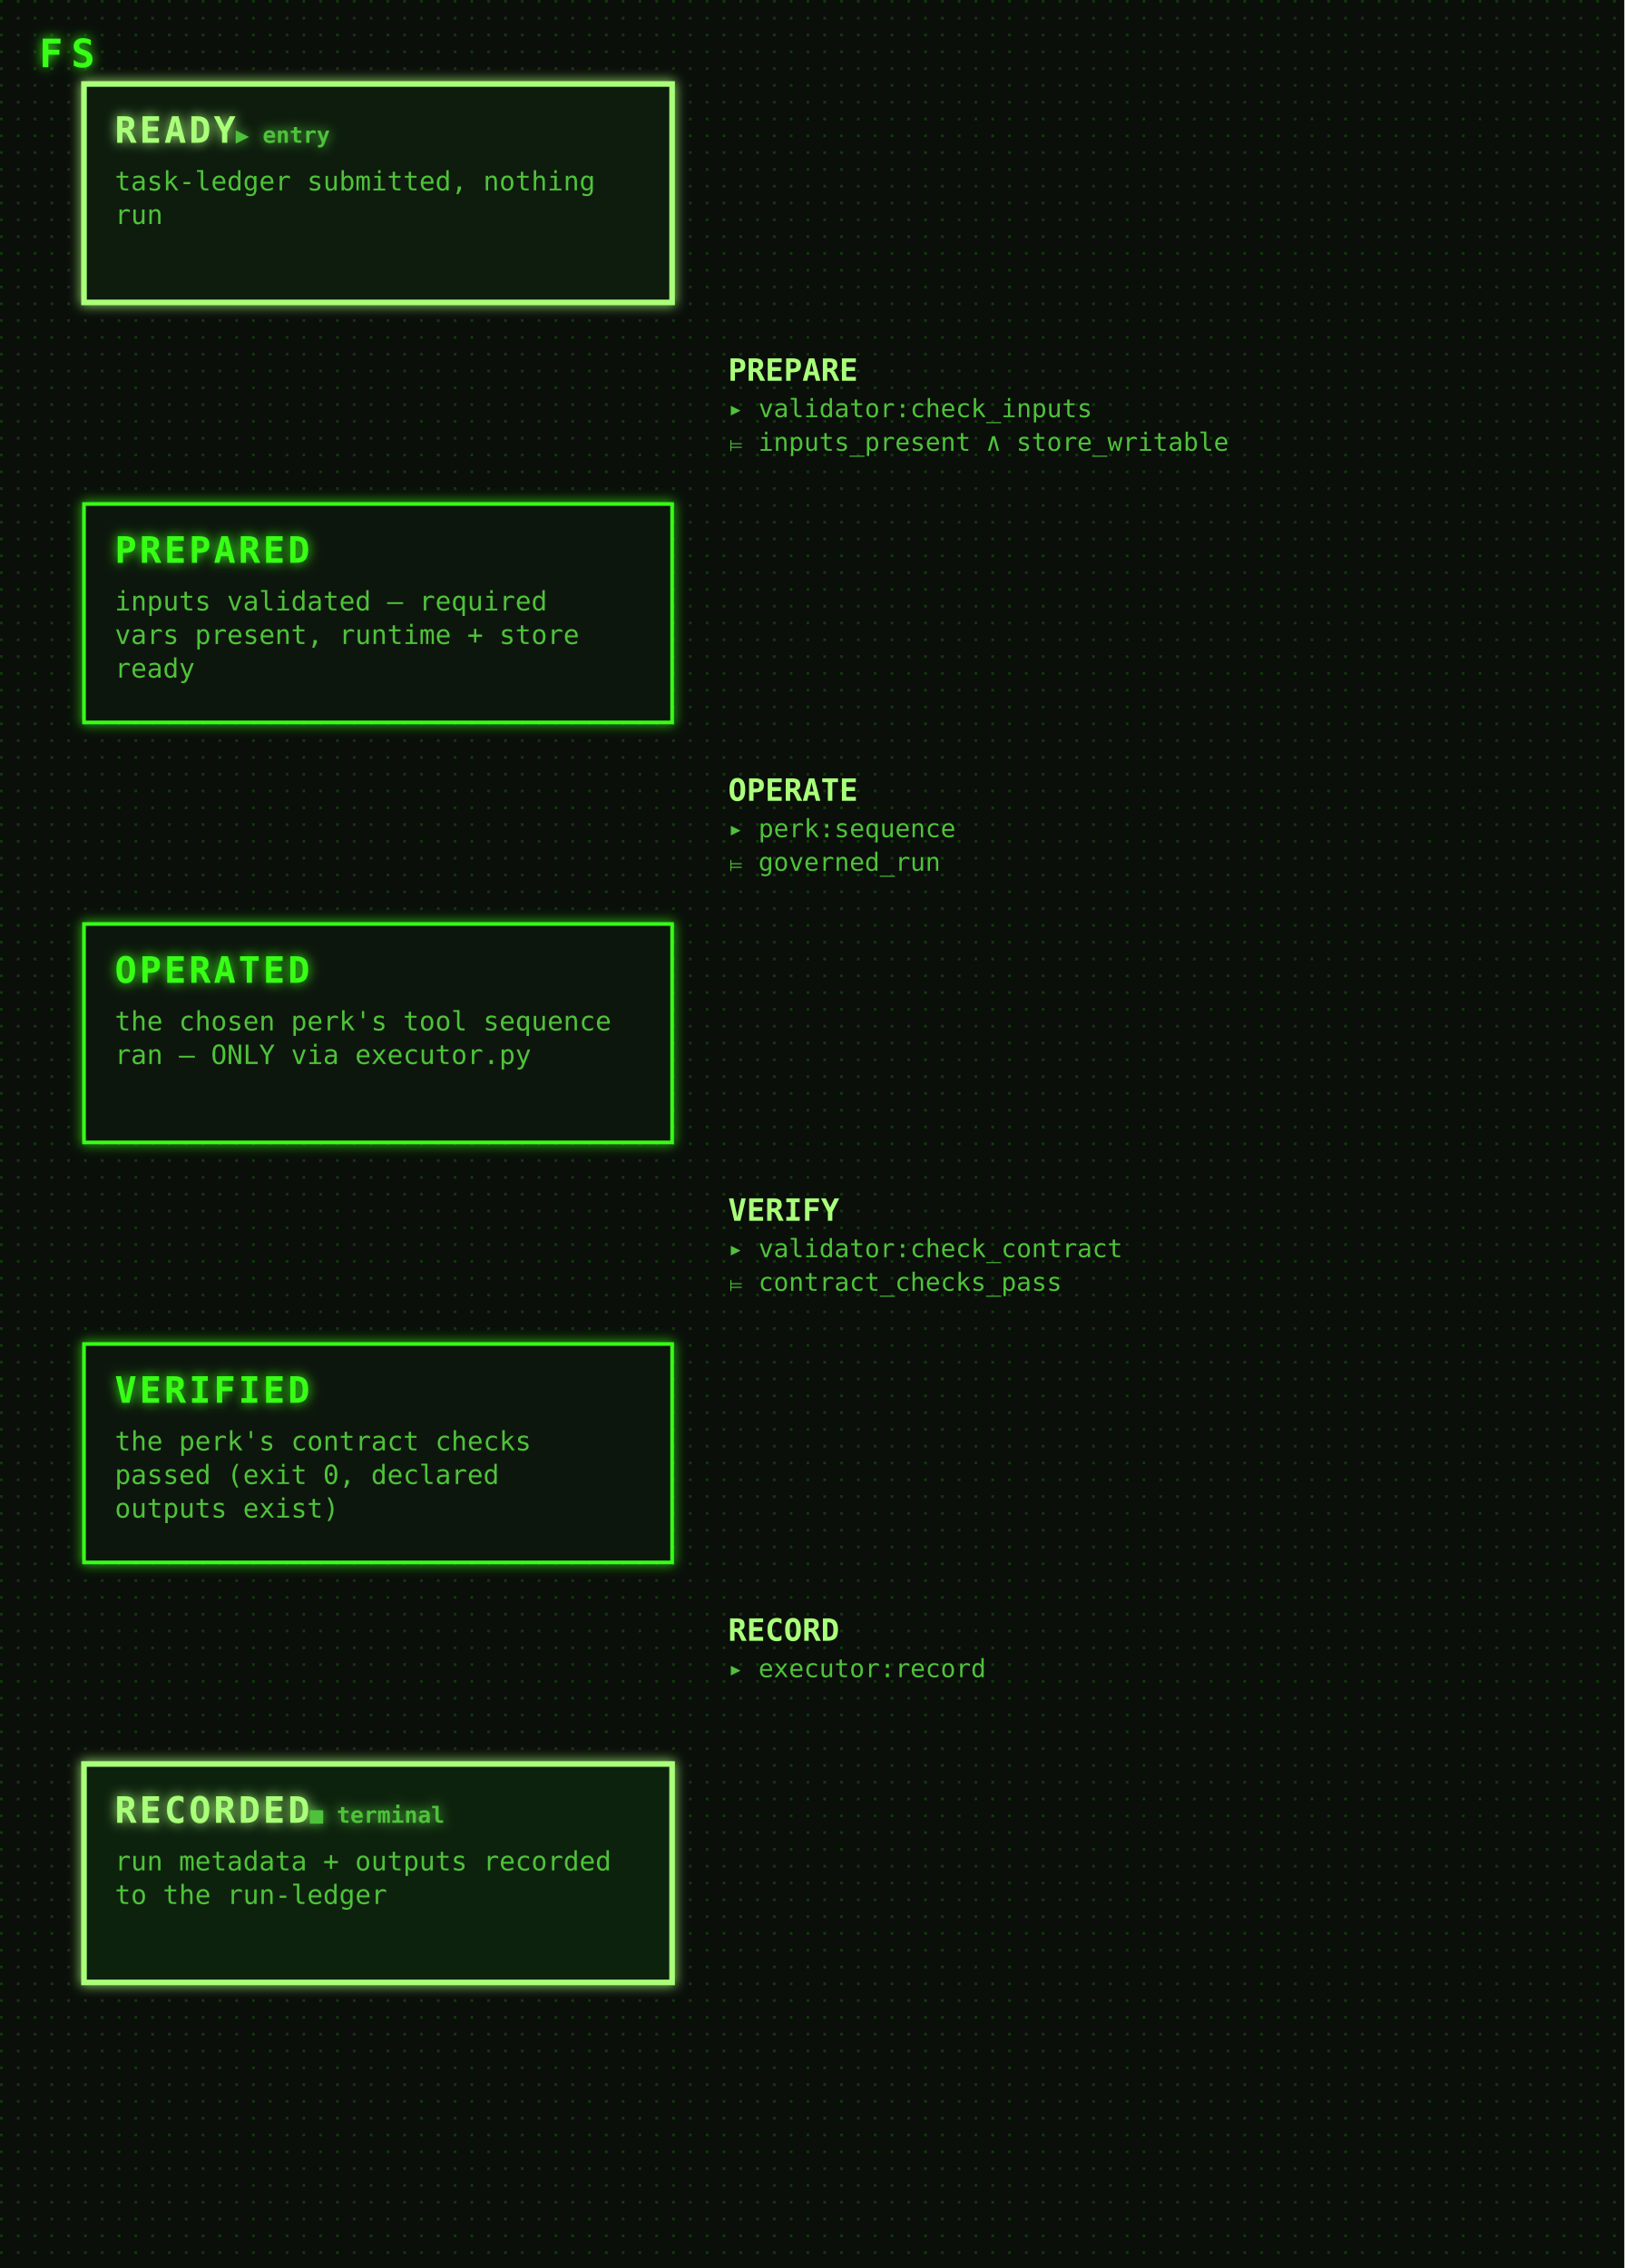
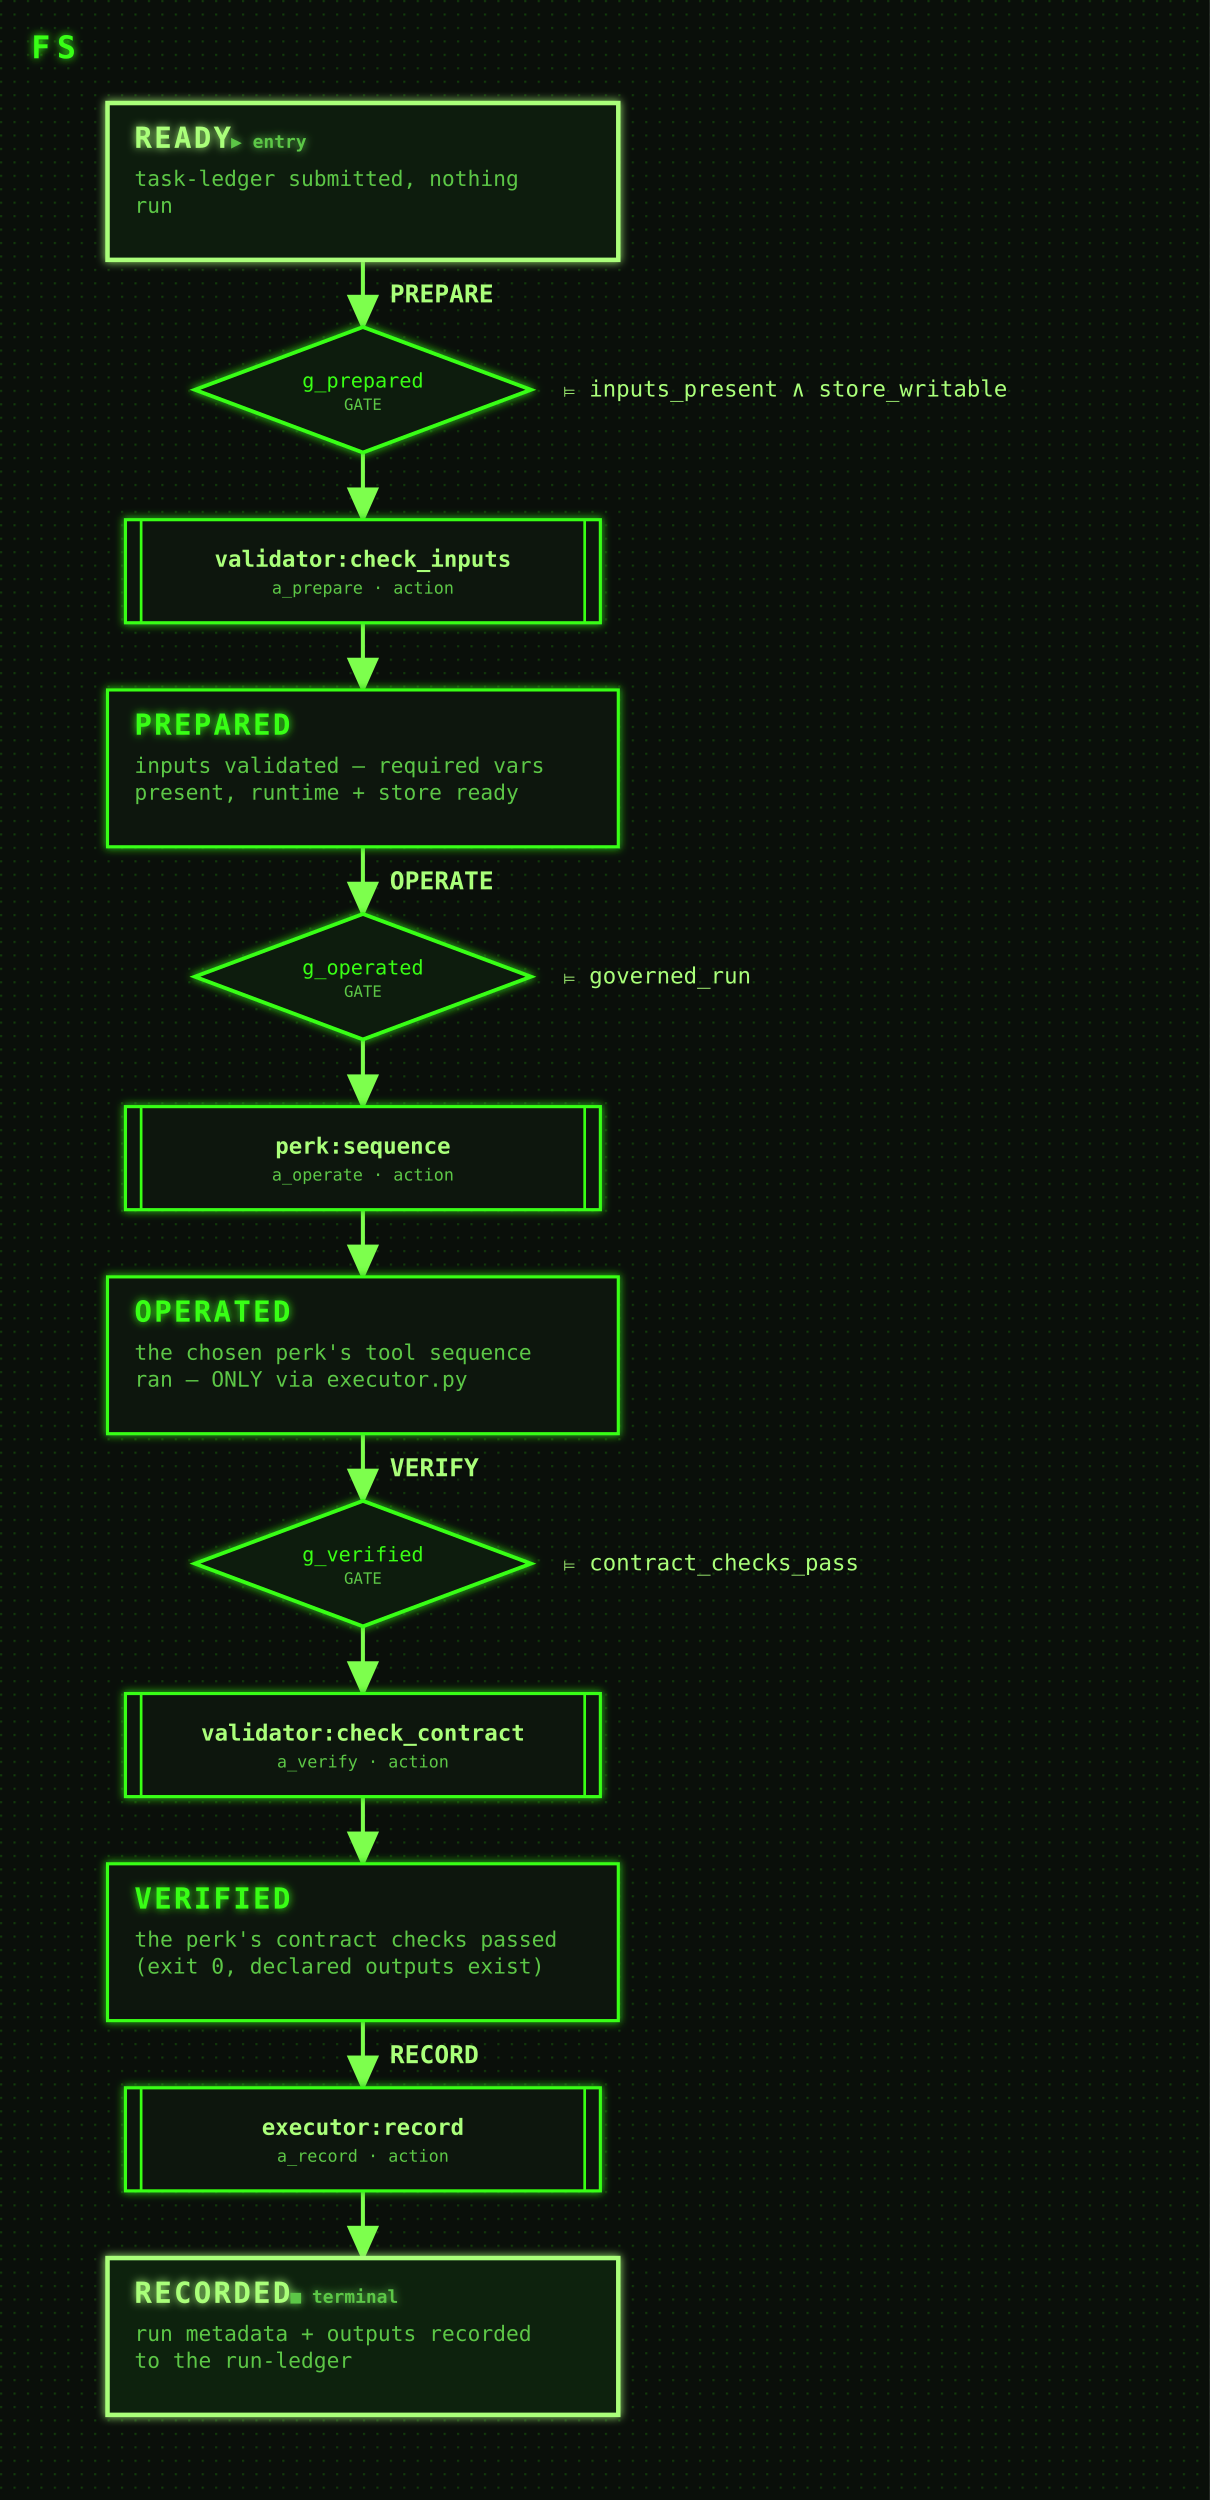
- <svg xmlns="http://www.w3.org/2000/svg" width="580" height="810" viewBox="0 0 580 810" font-family="ui-monospace,Menlo,Consolas,monospace">
+ <svg xmlns="http://www.w3.org/2000/svg" width="540" height="1116" viewBox="0 0 540 1116" font-family="ui-monospace,Menlo,Consolas,monospace">
  <defs>
-     <filter id="glow" x="-60%" y="-60%" width="220%" height="220%">
-       <feGaussianBlur stdDeviation="2" result="b" />
+     <filter id="glow" x="-80%" y="-80%" width="260%" height="260%">
+       <feGaussianBlur stdDeviation="1.8" result="b" />
      <feMerge>
        <feMergeNode in="b" />
        <feMergeNode in="SourceGraphic" />
      </feMerge>
    </filter>
    <pattern id="px" width="6" height="6" patternUnits="userSpaceOnUse">
      <rect width="6" height="6" fill="#0a0f0a" />
      <rect width="1" height="1" fill="#39ff14" fill-opacity="0.16" />
    </pattern>
-     <marker id="arr" markerWidth="9" markerHeight="9" refX="7" refY="3" orient="auto">
-       <path d="M0,0 L7,3 L0,6 z" fill="#39ff14" />
+     <marker id="arr" markerWidth="10" markerHeight="10" refX="8" refY="4" orient="auto">
+       <path d="M0,0 L9,4 L0,8 z" fill="#7dff4d" />
    </marker>
  </defs>
-   <rect width="580" height="810" fill="#0a0f0a" />
-   <rect width="580" height="810" fill="url(#px)" />
-   <text x="14" y="24" font-size="14" font-weight="700" letter-spacing="3" fill="#39ff14" filter="url(#glow)">FS</text>
-   <path d="M135.0,108 L135.0,180" fill="none" stroke="#39ff14" stroke-width="1.6" marker-end="url(#arr)" filter="url(#glow)" opacity="0.92" />
-   <text x="260" y="136" font-size="11" font-weight="700" fill="#aaff7a">PREPARE</text>
-   <text x="260" y="149" font-size="9" fill="#4fc23a">▸ validator:check_inputs</text>
-   <text x="260" y="161" font-size="9" fill="#4fc23a">⊨ inputs_present ∧ store_writable</text>
-   <path d="M135.0,258 L135.0,330" fill="none" stroke="#39ff14" stroke-width="1.6" marker-end="url(#arr)" filter="url(#glow)" opacity="0.92" />
-   <text x="260" y="286" font-size="11" font-weight="700" fill="#aaff7a">OPERATE</text>
-   <text x="260" y="299" font-size="9" fill="#4fc23a">▸ perk:sequence</text>
-   <text x="260" y="311" font-size="9" fill="#4fc23a">⊨ governed_run</text>
-   <path d="M135.0,408 L135.0,480" fill="none" stroke="#39ff14" stroke-width="1.6" marker-end="url(#arr)" filter="url(#glow)" opacity="0.92" />
-   <text x="260" y="436" font-size="11" font-weight="700" fill="#aaff7a">VERIFY</text>
-   <text x="260" y="449" font-size="9" fill="#4fc23a">▸ validator:check_contract</text>
-   <text x="260" y="461" font-size="9" fill="#4fc23a">⊨ contract_checks_pass</text>
-   <path d="M135.0,558 L135.0,630" fill="none" stroke="#39ff14" stroke-width="1.6" marker-end="url(#arr)" filter="url(#glow)" opacity="0.92" />
-   <text x="260" y="586" font-size="11" font-weight="700" fill="#aaff7a">RECORD</text>
-   <text x="260" y="599" font-size="9" fill="#4fc23a">▸ executor:record</text>
-   <rect x="30" y="30" width="210" height="78" fill="#0e1d0d" stroke="#aaff7a" stroke-width="2" filter="url(#glow)" />
-   <text x="41" y="51" font-size="13" font-weight="700" letter-spacing="1" fill="#aaff7a" filter="url(#glow)">READY<tspan font-size="8" letter-spacing="0" fill="#4fc23a">  ▶ entry</tspan>
+   <rect width="540" height="1116" fill="#0a0f0a" />
+   <rect width="540" height="1116" fill="url(#px)" />
+   <text x="14" y="26" font-size="14" font-weight="700" letter-spacing="3" fill="#39ff14" filter="url(#glow)">FS</text>
+   <line x1="162.0" y1="116" x2="162.0" y2="146" stroke="#39ff14" stroke-width="5" opacity="0.22" filter="url(#glow)" />
+   <line x1="162.0" y1="116" x2="162.0" y2="146" stroke="#7dff4d" stroke-width="1.8" marker-end="url(#arr)" />
+   <text x="174" y="135" font-size="11" font-weight="700" fill="#aaff7a">PREPARE</text>
+   <line x1="162.0" y1="202" x2="162.0" y2="232" stroke="#39ff14" stroke-width="5" opacity="0.22" filter="url(#glow)" />
+   <line x1="162.0" y1="202" x2="162.0" y2="232" stroke="#7dff4d" stroke-width="1.8" marker-end="url(#arr)" />
+   <line x1="162.0" y1="278" x2="162.0" y2="308" stroke="#39ff14" stroke-width="5" opacity="0.22" filter="url(#glow)" />
+   <line x1="162.0" y1="278" x2="162.0" y2="308" stroke="#7dff4d" stroke-width="1.8" marker-end="url(#arr)" />
+   <line x1="162.0" y1="378" x2="162.0" y2="408" stroke="#39ff14" stroke-width="5" opacity="0.22" filter="url(#glow)" />
+   <line x1="162.0" y1="378" x2="162.0" y2="408" stroke="#7dff4d" stroke-width="1.8" marker-end="url(#arr)" />
+   <text x="174" y="397" font-size="11" font-weight="700" fill="#aaff7a">OPERATE</text>
+   <line x1="162.0" y1="464" x2="162.0" y2="494" stroke="#39ff14" stroke-width="5" opacity="0.22" filter="url(#glow)" />
+   <line x1="162.0" y1="464" x2="162.0" y2="494" stroke="#7dff4d" stroke-width="1.8" marker-end="url(#arr)" />
+   <line x1="162.0" y1="540" x2="162.0" y2="570" stroke="#39ff14" stroke-width="5" opacity="0.22" filter="url(#glow)" />
+   <line x1="162.0" y1="540" x2="162.0" y2="570" stroke="#7dff4d" stroke-width="1.8" marker-end="url(#arr)" />
+   <line x1="162.0" y1="640" x2="162.0" y2="670" stroke="#39ff14" stroke-width="5" opacity="0.22" filter="url(#glow)" />
+   <line x1="162.0" y1="640" x2="162.0" y2="670" stroke="#7dff4d" stroke-width="1.8" marker-end="url(#arr)" />
+   <text x="174" y="659" font-size="11" font-weight="700" fill="#aaff7a">VERIFY</text>
+   <line x1="162.0" y1="726" x2="162.0" y2="756" stroke="#39ff14" stroke-width="5" opacity="0.22" filter="url(#glow)" />
+   <line x1="162.0" y1="726" x2="162.0" y2="756" stroke="#7dff4d" stroke-width="1.8" marker-end="url(#arr)" />
+   <line x1="162.0" y1="802" x2="162.0" y2="832" stroke="#39ff14" stroke-width="5" opacity="0.22" filter="url(#glow)" />
+   <line x1="162.0" y1="802" x2="162.0" y2="832" stroke="#7dff4d" stroke-width="1.8" marker-end="url(#arr)" />
+   <line x1="162.0" y1="902" x2="162.0" y2="932" stroke="#39ff14" stroke-width="5" opacity="0.22" filter="url(#glow)" />
+   <line x1="162.0" y1="902" x2="162.0" y2="932" stroke="#7dff4d" stroke-width="1.8" marker-end="url(#arr)" />
+   <text x="174" y="921" font-size="11" font-weight="700" fill="#aaff7a">RECORD</text>
+   <line x1="162.0" y1="978" x2="162.0" y2="1008" stroke="#39ff14" stroke-width="5" opacity="0.22" filter="url(#glow)" />
+   <line x1="162.0" y1="978" x2="162.0" y2="1008" stroke="#7dff4d" stroke-width="1.8" marker-end="url(#arr)" />
+   <rect x="48.0" y="46" width="228" height="70" fill="#0e1d0d" stroke="#aaff7a" stroke-width="2" filter="url(#glow)" />
+   <text x="60.0" y="66" font-size="13" font-weight="700" letter-spacing="1" fill="#aaff7a" filter="url(#glow)">READY<tspan font-size="8" letter-spacing="0" fill="#5cc746">  ▶ entry</tspan>
  </text>
-   <text x="41" y="68" font-size="9.5" fill="#4fc23a">task-ledger submitted, nothing</text>
-   <text x="41" y="80" font-size="9.5" fill="#4fc23a">run</text>
-   <rect x="30" y="180" width="210" height="78" fill="#0b140a" stroke="#39ff14" stroke-width="1.3" filter="url(#glow)" />
-   <text x="41" y="201" font-size="13" font-weight="700" letter-spacing="1" fill="#39ff14" filter="url(#glow)">PREPARED<tspan font-size="8" letter-spacing="0" fill="#4fc23a" />
+   <text x="60.0" y="83" font-size="9.5" fill="#5cc746">task-ledger submitted, nothing</text>
+   <text x="60.0" y="95" font-size="9.5" fill="#5cc746">run</text>
+   <polygon points="162.0,146 237.0,174.0 162.0,202 87.0,174.0" fill="#0c1a0c" stroke="#39ff14" stroke-width="1.7" filter="url(#glow)" />
+   <text x="162" y="173" font-size="9" text-anchor="middle" fill="#39ff14">g_prepared</text>
+   <text x="162" y="183" font-size="7" text-anchor="middle" fill="#5cc746">GATE</text>
+   <text x="251" y="177" font-size="10" fill="#aaff7a">⊨ inputs_present ∧ store_writable</text>
+   <rect x="56.0" y="232" width="212" height="46" fill="#0a1609" stroke="#39ff14" stroke-width="1.4" filter="url(#glow)" />
+   <line x1="63.0" y1="232" x2="63.0" y2="278" stroke="#39ff14" stroke-width="1.2" />
+   <line x1="261.0" y1="232" x2="261.0" y2="278" stroke="#39ff14" stroke-width="1.2" />
+   <text x="162" y="253" font-size="10" font-weight="600" text-anchor="middle" fill="#aaff7a">validator:check_inputs</text>
+   <text x="162" y="265" font-size="7.5" text-anchor="middle" fill="#5cc746">a_prepare · action</text>
+   <rect x="48.0" y="308" width="228" height="70" fill="#0b140a" stroke="#39ff14" stroke-width="1.4" filter="url(#glow)" />
+   <text x="60.0" y="328" font-size="13" font-weight="700" letter-spacing="1" fill="#39ff14" filter="url(#glow)">PREPARED<tspan font-size="8" letter-spacing="0" fill="#5cc746" />
  </text>
-   <text x="41" y="218" font-size="9.5" fill="#4fc23a">inputs validated — required</text>
-   <text x="41" y="230" font-size="9.5" fill="#4fc23a">vars present, runtime + store</text>
-   <text x="41" y="242" font-size="9.5" fill="#4fc23a">ready</text>
-   <rect x="30" y="330" width="210" height="78" fill="#0b140a" stroke="#39ff14" stroke-width="1.3" filter="url(#glow)" />
-   <text x="41" y="351" font-size="13" font-weight="700" letter-spacing="1" fill="#39ff14" filter="url(#glow)">OPERATED<tspan font-size="8" letter-spacing="0" fill="#4fc23a" />
+   <text x="60.0" y="345" font-size="9.5" fill="#5cc746">inputs validated — required vars</text>
+   <text x="60.0" y="357" font-size="9.5" fill="#5cc746">present, runtime + store ready</text>
+   <polygon points="162.0,408 237.0,436.0 162.0,464 87.0,436.0" fill="#0c1a0c" stroke="#39ff14" stroke-width="1.7" filter="url(#glow)" />
+   <text x="162" y="435" font-size="9" text-anchor="middle" fill="#39ff14">g_operated</text>
+   <text x="162" y="445" font-size="7" text-anchor="middle" fill="#5cc746">GATE</text>
+   <text x="251" y="439" font-size="10" fill="#aaff7a">⊨ governed_run</text>
+   <rect x="56.0" y="494" width="212" height="46" fill="#0a1609" stroke="#39ff14" stroke-width="1.4" filter="url(#glow)" />
+   <line x1="63.0" y1="494" x2="63.0" y2="540" stroke="#39ff14" stroke-width="1.2" />
+   <line x1="261.0" y1="494" x2="261.0" y2="540" stroke="#39ff14" stroke-width="1.2" />
+   <text x="162" y="515" font-size="10" font-weight="600" text-anchor="middle" fill="#aaff7a">perk:sequence</text>
+   <text x="162" y="527" font-size="7.5" text-anchor="middle" fill="#5cc746">a_operate · action</text>
+   <rect x="48.0" y="570" width="228" height="70" fill="#0b140a" stroke="#39ff14" stroke-width="1.4" filter="url(#glow)" />
+   <text x="60.0" y="590" font-size="13" font-weight="700" letter-spacing="1" fill="#39ff14" filter="url(#glow)">OPERATED<tspan font-size="8" letter-spacing="0" fill="#5cc746" />
  </text>
-   <text x="41" y="368" font-size="9.5" fill="#4fc23a">the chosen perk's tool sequence</text>
-   <text x="41" y="380" font-size="9.5" fill="#4fc23a">ran — ONLY via executor.py</text>
-   <rect x="30" y="480" width="210" height="78" fill="#0b140a" stroke="#39ff14" stroke-width="1.3" filter="url(#glow)" />
-   <text x="41" y="501" font-size="13" font-weight="700" letter-spacing="1" fill="#39ff14" filter="url(#glow)">VERIFIED<tspan font-size="8" letter-spacing="0" fill="#4fc23a" />
+   <text x="60.0" y="607" font-size="9.5" fill="#5cc746">the chosen perk's tool sequence</text>
+   <text x="60.0" y="619" font-size="9.5" fill="#5cc746">ran — ONLY via executor.py</text>
+   <polygon points="162.0,670 237.0,698.0 162.0,726 87.0,698.0" fill="#0c1a0c" stroke="#39ff14" stroke-width="1.7" filter="url(#glow)" />
+   <text x="162" y="697" font-size="9" text-anchor="middle" fill="#39ff14">g_verified</text>
+   <text x="162" y="707" font-size="7" text-anchor="middle" fill="#5cc746">GATE</text>
+   <text x="251" y="701" font-size="10" fill="#aaff7a">⊨ contract_checks_pass</text>
+   <rect x="56.0" y="756" width="212" height="46" fill="#0a1609" stroke="#39ff14" stroke-width="1.4" filter="url(#glow)" />
+   <line x1="63.0" y1="756" x2="63.0" y2="802" stroke="#39ff14" stroke-width="1.2" />
+   <line x1="261.0" y1="756" x2="261.0" y2="802" stroke="#39ff14" stroke-width="1.2" />
+   <text x="162" y="777" font-size="10" font-weight="600" text-anchor="middle" fill="#aaff7a">validator:check_contract</text>
+   <text x="162" y="789" font-size="7.5" text-anchor="middle" fill="#5cc746">a_verify · action</text>
+   <rect x="48.0" y="832" width="228" height="70" fill="#0b140a" stroke="#39ff14" stroke-width="1.4" filter="url(#glow)" />
+   <text x="60.0" y="852" font-size="13" font-weight="700" letter-spacing="1" fill="#39ff14" filter="url(#glow)">VERIFIED<tspan font-size="8" letter-spacing="0" fill="#5cc746" />
  </text>
-   <text x="41" y="518" font-size="9.5" fill="#4fc23a">the perk's contract checks</text>
-   <text x="41" y="530" font-size="9.5" fill="#4fc23a">passed (exit 0, declared</text>
-   <text x="41" y="542" font-size="9.5" fill="#4fc23a">outputs exist)</text>
-   <rect x="30" y="630" width="210" height="78" fill="#0f2410" stroke="#aaff7a" stroke-width="2" filter="url(#glow)" />
-   <text x="41" y="651" font-size="13" font-weight="700" letter-spacing="1" fill="#aaff7a" filter="url(#glow)">RECORDED<tspan font-size="8" letter-spacing="0" fill="#4fc23a">  ■ terminal</tspan>
+   <text x="60.0" y="869" font-size="9.5" fill="#5cc746">the perk's contract checks passed</text>
+   <text x="60.0" y="881" font-size="9.5" fill="#5cc746">(exit 0, declared outputs exist)</text>
+   <rect x="56.0" y="932" width="212" height="46" fill="#0a1609" stroke="#39ff14" stroke-width="1.4" filter="url(#glow)" />
+   <line x1="63.0" y1="932" x2="63.0" y2="978" stroke="#39ff14" stroke-width="1.2" />
+   <line x1="261.0" y1="932" x2="261.0" y2="978" stroke="#39ff14" stroke-width="1.2" />
+   <text x="162" y="953" font-size="10" font-weight="600" text-anchor="middle" fill="#aaff7a">executor:record</text>
+   <text x="162" y="965" font-size="7.5" text-anchor="middle" fill="#5cc746">a_record · action</text>
+   <rect x="48.0" y="1008" width="228" height="70" fill="#0f2410" stroke="#aaff7a" stroke-width="2" filter="url(#glow)" />
+   <text x="60.0" y="1028" font-size="13" font-weight="700" letter-spacing="1" fill="#aaff7a" filter="url(#glow)">RECORDED<tspan font-size="8" letter-spacing="0" fill="#5cc746">  ■ terminal</tspan>
  </text>
-   <text x="41" y="668" font-size="9.5" fill="#4fc23a">run metadata + outputs recorded</text>
-   <text x="41" y="680" font-size="9.5" fill="#4fc23a">to the run-ledger</text>
+   <text x="60.0" y="1045" font-size="9.5" fill="#5cc746">run metadata + outputs recorded</text>
+   <text x="60.0" y="1057" font-size="9.5" fill="#5cc746">to the run-ledger</text>
</svg>
